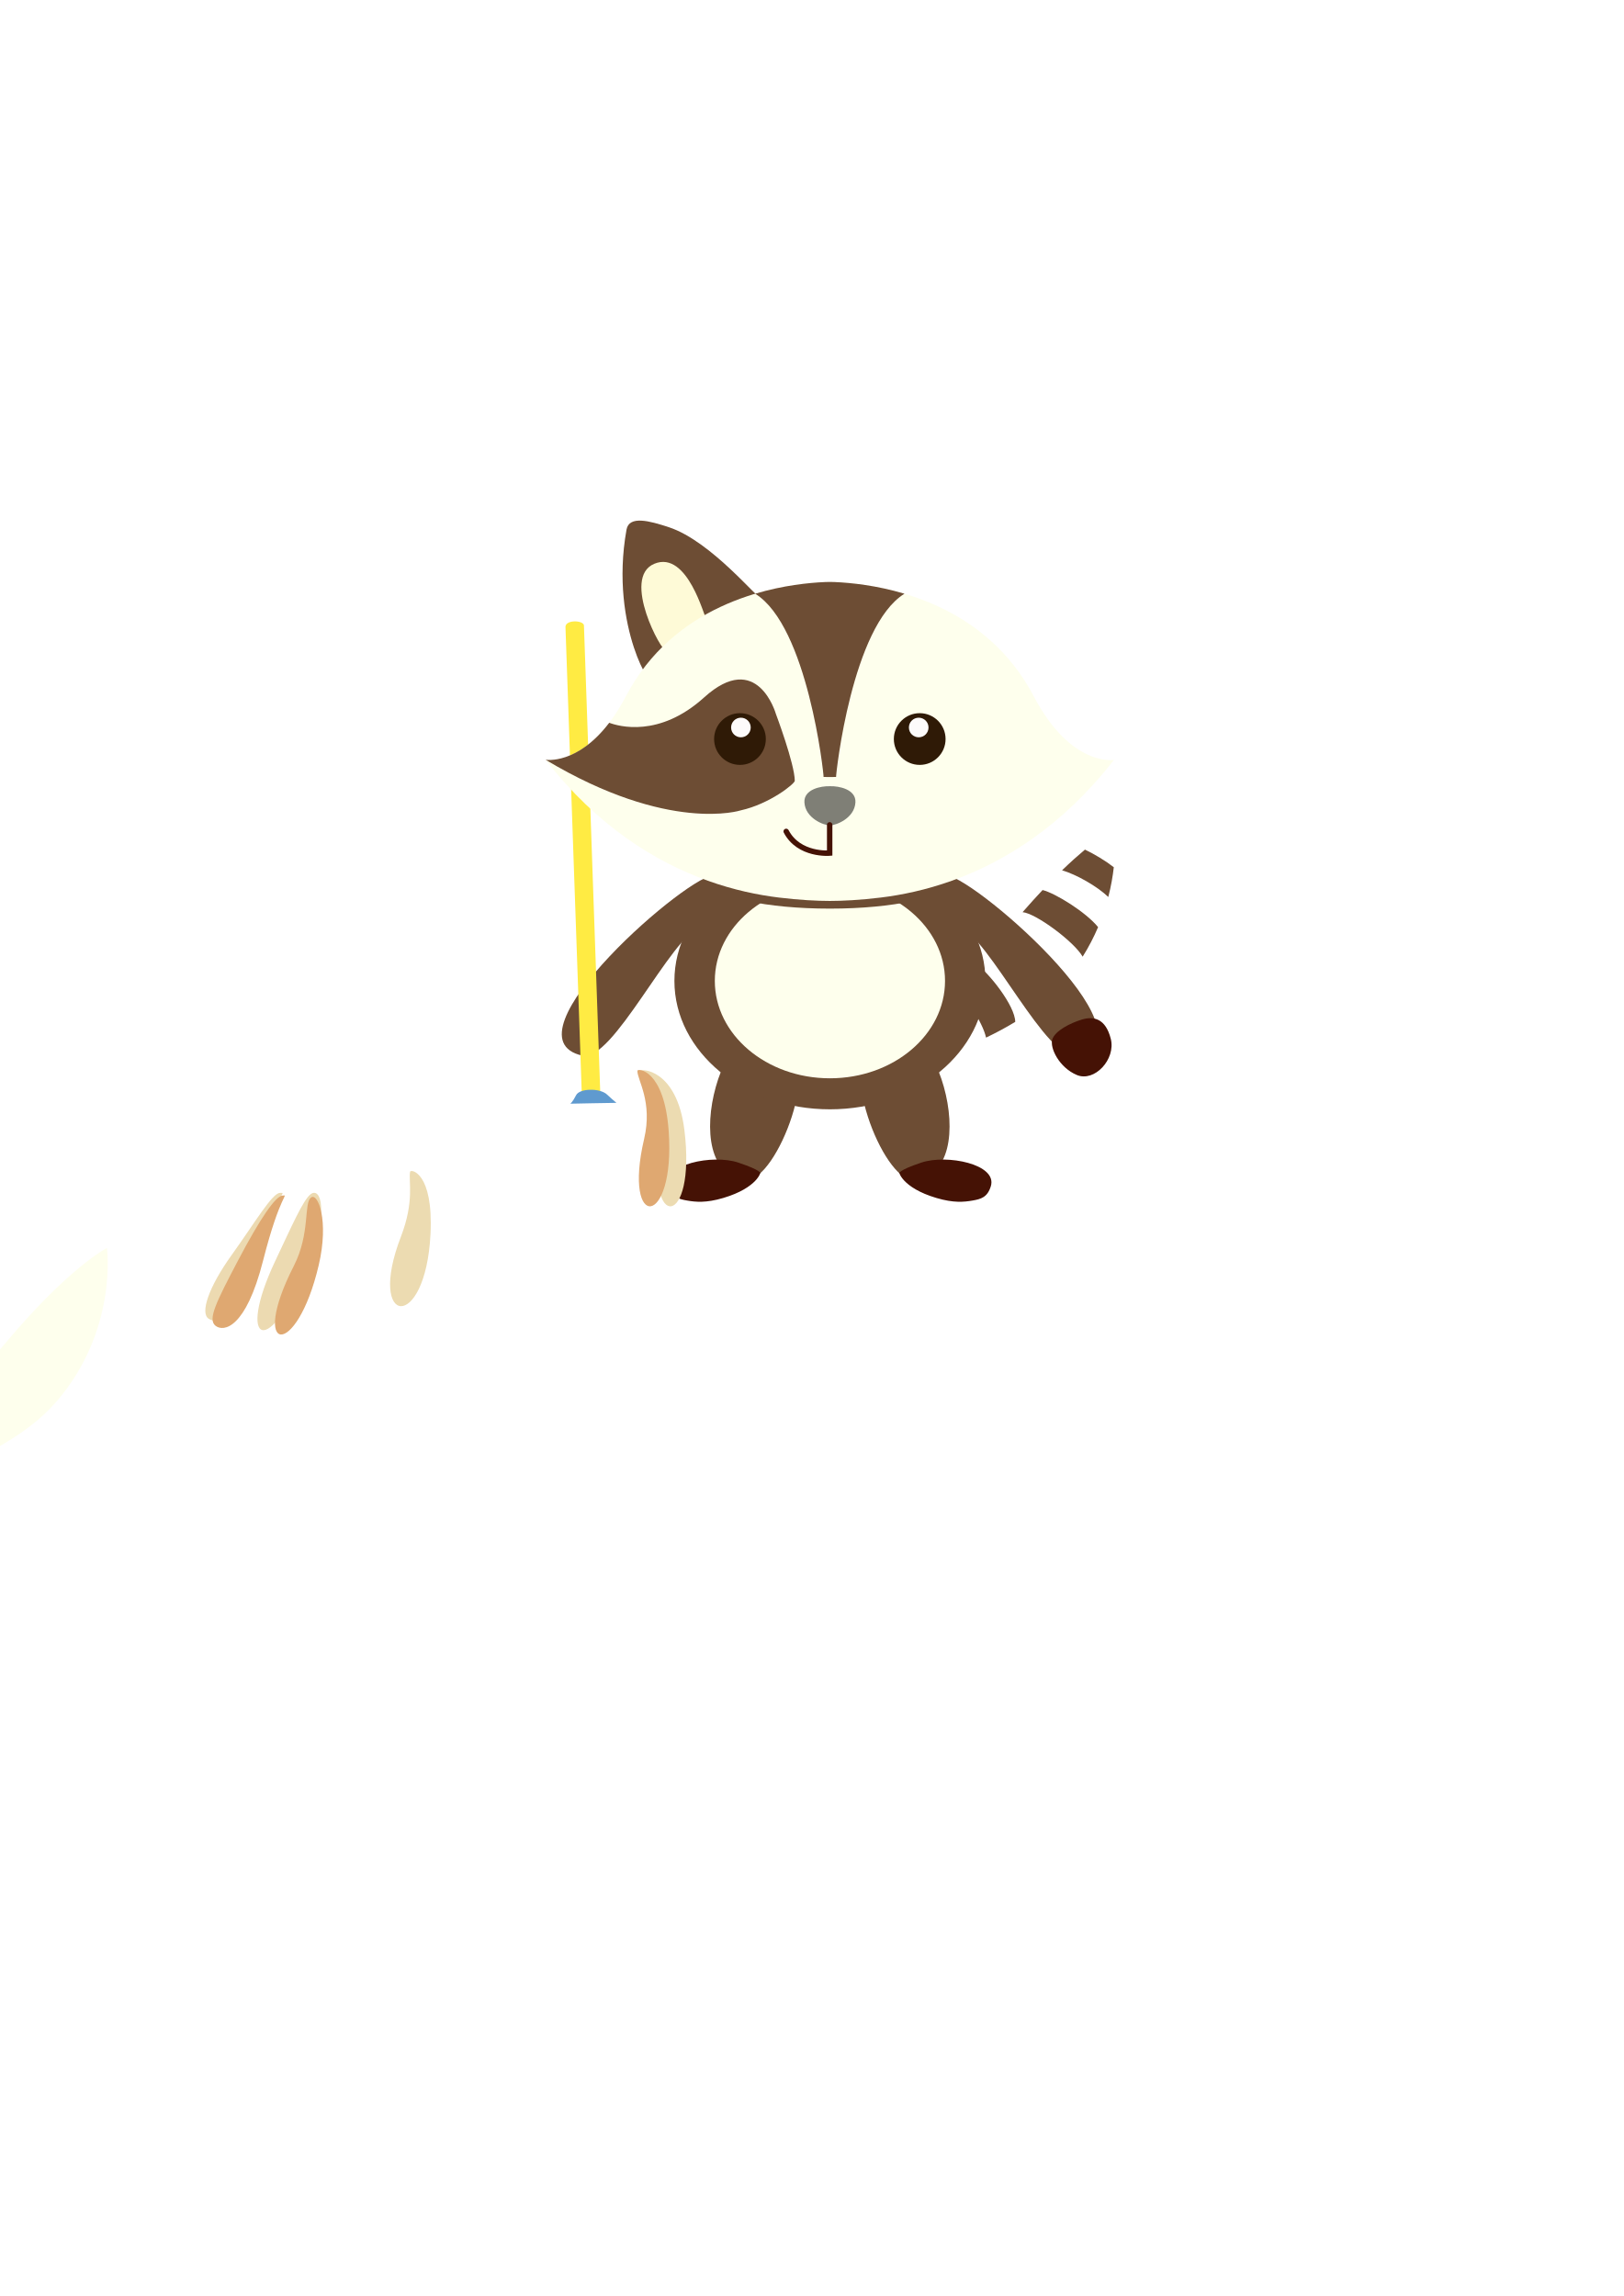
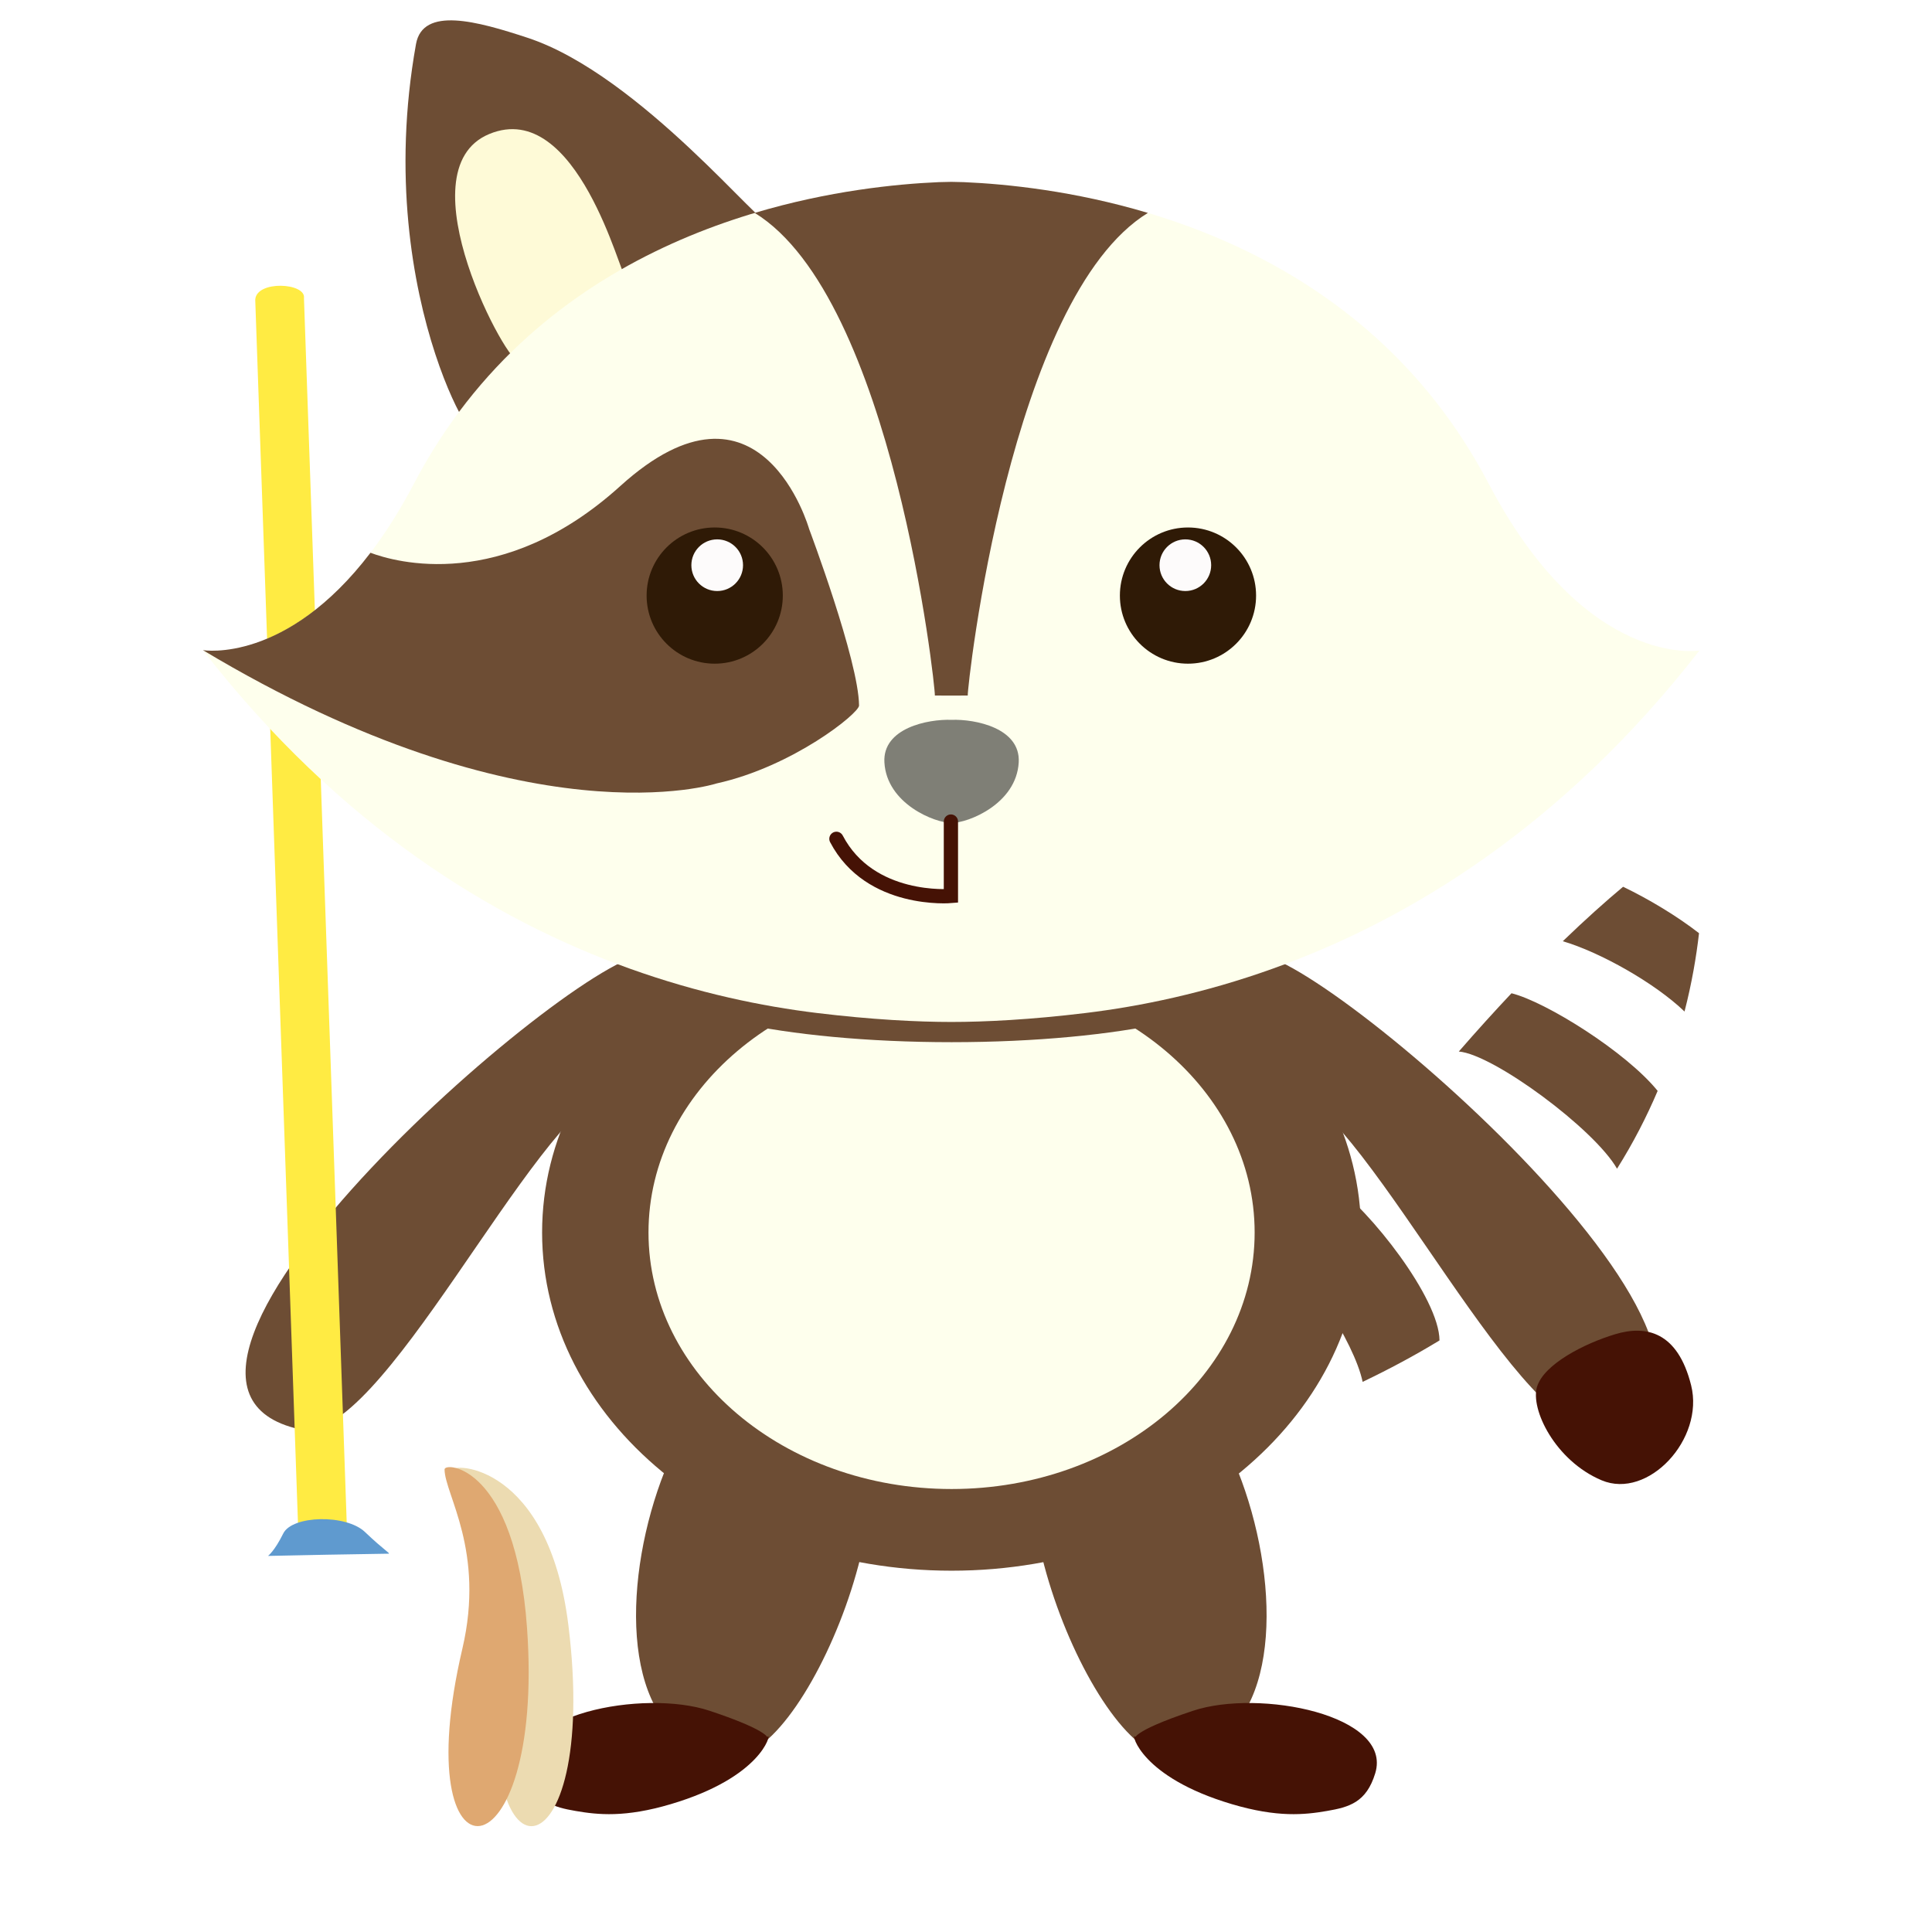
- <svg xmlns="http://www.w3.org/2000/svg" xmlns:ns1="https://boxy-svg.com" width="210mm" height="297mm" viewBox="0 0 210 297" version="1.1" id="svg1">
-   <defs id="defs1">
-     <linearGradient id="gradient-1" ns1:pinned="true" />
-     <ns1:export>
-       <ns1:file format="html" />
-     </ns1:export>
-   </defs>
-   <g style="">
+ <svg xmlns="http://www.w3.org/2000/svg" width="100px" height="100px" viewBox="0 0 87.8 94.9">
+   <g style="transform-origin: 65.194px 67.343px;" transform="matrix(1, 0, 0, 1, -64.14623, -66.34313)" id="object-0">
    <g transform="matrix(-1, 0, 0, 1, 215.3195, 0)">
      <a transform="matrix(-1, 0, 0, 1, 215.989, 0)">
        <path style="stroke-opacity: 0; stroke: rgb(254, 255, 237); fill: rgb(109, 77, 52); transform-origin: 115.38px 144.319px;" d="M 113.989 134.012 C 121.113 127.168 128.642 152.225 118.684 152.571 C 114.948 152.701 108.604 136.99 113.989 134.012 Z">
          </path>
        <path d="M 128.817 153.447 C 128.38 154.88 127.537 155.11 126.446 155.298 C 125.355 155.486 124.017 155.63 121.771 154.962 C 119.525 154.296 118.296 153.429 117.645 152.746 C 116.995 152.063 116.924 151.565 116.997 151.632 C 117.07 151.701 116.974 151.657 117.267 151.462 C 117.559 151.265 118.242 150.917 119.868 150.376 C 121.495 149.835 123.951 149.886 125.891 150.431 C 127.83 150.977 129.255 152.017 128.817 153.447 Z" style="stroke: rgb(0, 0, 0); stroke-width: 0px; fill: rgb(69, 18, 5);">
          </path>
      </a>
      <a style="">
        <path style="stroke-opacity: 0; stroke: rgb(254, 255, 237); fill: rgb(109, 77, 52); transform-origin: 115.38px 144.319px;" d="M 113.989 134.012 C 121.113 127.168 128.642 152.225 118.684 152.571 C 114.948 152.701 108.604 136.99 113.989 134.012 Z">
          </path>
        <path d="M 128.817 153.447 C 128.38 154.88 127.537 155.11 126.446 155.298 C 125.355 155.486 124.017 155.63 121.771 154.962 C 119.525 154.296 118.296 153.429 117.645 152.746 C 116.995 152.063 116.924 151.565 116.997 151.632 C 117.07 151.701 116.974 151.657 117.267 151.462 C 117.559 151.265 118.242 150.917 119.868 150.376 C 121.495 149.835 123.951 149.886 125.891 150.431 C 127.83 150.977 129.255 152.017 128.817 153.447 Z" style="stroke: rgb(0, 0, 0); stroke-width: 0px; fill: rgb(69, 18, 5);">
          </path>
      </a>
    </g>
    <g>
      <path d="M 135.49 120.669 C 136.622 132.82 126.105 149.227 123.485 150.4 C 120.152 151.892 126.95 133.806 125.514 120.669 C 124.078 107.532 125.722 102.192 125.74 102.195 C 125.74 102.195 134.358 108.518 135.49 120.669 Z" style="stroke: rgb(0, 0, 0); stroke-width: 0px; fill: rgb(254, 255, 237); transform-box: fill-box; transform-origin: 50% 50%;" transform="matrix(0.694659, 0.719339, -0.719339, 0.694659, 0.000011, -0.00001)">
        </path>
      <path d="M 137.608 127.023 C 136.7 128.08 135.647 129.065 134.489 129.981 C 133.895 127.877 129.814 123.49 127.913 122.798 C 128.88 121.867 129.789 120.908 130.611 119.927 C 132.025 119.969 137.032 124.327 137.793 126.805 C 137.732 126.878 137.67 126.951 137.608 127.023 Z M 140.322 109.901 C 141.585 110.506 142.979 111.346 144.052 112.181 C 143.921 113.332 143.7 114.634 143.34 116.029 C 141.892 114.635 139.2 113.117 137.361 112.576 C 138.478 111.498 139.467 110.616 140.322 109.901 Z M 134.841 115.132 C 136.519 115.548 140.466 118.008 142.02 119.928 C 141.488 121.181 140.832 122.465 140.025 123.75 C 138.914 121.8 133.955 118.133 132.253 117.994 C 133.163 116.948 134.026 115.997 134.841 115.132 Z M 126.047 124.505 C 127.882 125.779 131.291 130.108 131.305 132.185 C 130.095 132.923 128.825 133.601 127.529 134.221 C 127.118 132.254 124.668 128.539 122.94 127.044 C 123.998 126.227 125.042 125.38 126.047 124.505 Z M 120.268 129.028 C 122.164 130.587 124.51 134.143 123.671 135.875 C 121.966 136.529 120.269 137.086 118.652 137.546 C 118.472 135.899 117.192 133.49 115.872 132.056 C 117.274 131.12 118.764 130.108 120.268 129.028 Z" style="stroke: rgb(0, 0, 0); fill: rgb(109, 77, 52); stroke-width: 0px;">
        </path>
    </g>
    <g transform="matrix(1, 0, 0, 1, 0.012274, 0.034884)">
      <ellipse style="stroke-width: 0px; stroke: rgb(109, 77, 52); fill: rgb(109, 77, 52);" cx="107.325" cy="126.849" rx="20.113" ry="16.612">
        </ellipse>
      <ellipse style="stroke-width: 0px; stroke: rgb(225, 192, 165); fill: rgb(254, 255, 237);" cx="107.325" cy="126.849" rx="14.887" ry="12.6">
        </ellipse>
    </g>
    <a transform="matrix(1, 0, 0, 1, -0.343239, -0.977842)" style="">
      <g>
        <path style="stroke-opacity: 0; stroke: rgb(254, 255, 237); fill: rgb(109, 77, 52);" d="M 140.274 137.544 C 137.482 138.29 112.327 116.604 123.087 114.223 C 127.029 113.351 134.44 129.497 138.451 130.99 C 140.698 131.826 144.848 134.277 140.274 137.544 Z" transform="matrix(-1, 0, 0, -1, 262.7596, 251.7522)">
          <animate attributeName="d" values="M 140.274 137.544 C 137.482 138.29 112.327 116.604 123.087 114.223 C 127.029 113.351 134.44 129.497 138.451 130.99 C 140.698 131.826 144.848 134.277 140.274 137.544 Z;M 139.165 141.673 C 147.419 134.023 108.41 132.902 115.022 123.964 C 116.889 121.44 136.631 131.303 137.804 130.082 C 139.465 128.353 146.644 139.047 139.165 141.673 Z;M 139.165 141.673 C 147.419 134.023 112.505 139.474 112.486 133.014 C 112.477 129.875 136.631 131.303 137.804 130.082 C 139.465 128.353 146.644 139.047 139.165 141.673 Z" dur="0.5s" fill="freeze" keyTimes="0; 0.52; 1">
            </animate>
          <animate attributeName="d" values="M 139.165 141.673 C 147.419 134.023 112.505 139.474 112.486 133.014 C 112.477 129.875 136.631 131.303 137.804 130.082 C 139.465 128.353 146.644 139.047 139.165 141.673 Z;M 139.165 141.673 C 147.419 131.184 118.639 149.548 115.942 144.285 C 114.522 141.513 136.631 131.303 137.804 130.082 C 139.465 128.353 146.644 139.047 139.165 141.673 Z;M 139.165 141.673 C 147.419 134.023 112.505 139.474 112.486 133.014 C 112.477 129.875 136.631 131.303 137.804 130.082 C 139.465 128.353 146.644 139.047 139.165 141.673 Z" begin="0.5s" dur="0.5s" fill="freeze" keyTimes="0; 0.5; 1" repeatCount="3" />
          <animate attributeName="d" values="M 139.165 141.673 C 147.419 134.023 112.505 139.474 112.486 133.014 C 112.477 129.875 136.631 131.303 137.804 130.082 C 139.465 128.353 146.644 139.047 139.165 141.673 Z; M 139.165 141.673 C 147.419 134.023 108.41 132.902 115.022 123.964 C 116.889 121.44 136.631 131.303 137.804 130.082 C 139.465 128.353 146.644 139.047 139.165 141.673 Z;M 140.274 137.544 C 137.482 138.29 112.327 116.604 123.087 114.223 C 127.029 113.351 134.44 129.497 138.451 130.99 C 140.698 131.826 144.848 134.277 140.274 137.544 Z" begin="2s" dur="0.5s" fill="freeze" />
        </path>
        <path d="M 144.008 135.368 C 144.669 138.011 141.892 140.994 139.611 140.033 C 137.331 139.072 136.09 136.528 136.443 135.425 C 136.796 134.321 138.76 133.315 140.277 132.858 C 141.794 132.4 143.348 132.725 144.008 135.368 Z" style="stroke-width: 0px; stroke: rgb(69, 18, 5); fill: rgb(69, 18, 5); transform-box: fill-box; transform-origin: 50% 50%;">
          <animateTransform type="translate" additive="sum" attributeName="transform" values="0 0;5 -8;7 -18" begin="0s" dur="0.5s" fill="freeze" keyTimes="0; 0.376; 1" />
          <animateTransform type="rotate" additive="sum" attributeName="transform" values="0;-55" begin="0s" dur="0.5s" fill="freeze" keyTimes="0; 1" />
          <animateTransform type="translate" additive="sum" attributeName="transform" values="0 0;5.5 -7;0 0" begin="0.5s" dur="0.5s" fill="freeze" keyTimes="0; 0.5; 1" repeatCount="3" />
          <animateTransform type="rotate" additive="sum" attributeName="transform" values="0;-21;0" begin="0.5s" dur="0.51s" fill="freeze" keyTimes="0; 0.491; 1" repeatCount="3" />
          <animateTransform type="translate" additive="sum" attributeName="transform" values="0 0;-8 4;-19 5" begin="2s" dur="0.5s" fill="freeze" keyTimes="0; 0.538; 1" />
          <animateTransform type="rotate" additive="sum" attributeName="transform" values="0;55" begin="2s" dur="0.5s" fill="freeze" keyTimes="0; 1" />
        </path>
      </g>
      <g style="transform-origin: 83.288px 112.101px;">
        <path style="stroke-opacity: 0; stroke: rgb(254, 255, 237); fill: rgb(109, 77, 52);" d="M 92.851 114.208 C 90.059 113.462 64.904 135.148 75.664 137.529 C 79.606 138.401 87.017 122.255 91.028 120.762 C 93.275 119.926 97.425 117.475 92.851 114.208 Z">
          </path>
        <g style="">
          <path d="M 73.477 82.048 C 73.524 81.075 75.979 81.208 75.87 81.965 L 77.994 142.802 L 75.602 142.885 L 73.477 82.048 Z" style="stroke-width: 0px; stroke: rgb(0, 0, 0); fill: rgb(255, 235, 67); transform-origin: 50% 50%; transform-box: fill-box;">
            </path>
          <path style="stroke-width: 0px; stroke: rgb(236, 152, 0); fill: rgb(236, 218, 177); transform-origin: 70.71px 150.667px;" d="M 72.98 150.211 C 72.958 159.102 69.7 160.122 68.441 159.667 C 67.182 159.212 67.446 155.708 69.333 150.924 C 71.22 146.14 72.443 141.901 73.414 141.635 C 74.385 141.369 73.002 141.32 72.98 150.211 Z" transform="matrix(0.96964, 0.244537, -0.244537, 0.96964, -0.000004, -0.000001)" />
          <path style="stroke-width: 0px; stroke: rgb(236, 152, 0); fill: rgb(223, 168, 113); transform-box: fill-box; transform-origin: 50% 50%;" d="M 73.441 150.664 C 73.422 159.76 70.747 160.875 69.54 160.339 C 68.333 159.803 68.854 157.421 70.307 151.394 C 71.761 145.367 72.98 142.162 73.814 141.89 C 74.649 141.617 73.46 141.568 73.441 150.664 Z" transform="matrix(0.96964, 0.244537, -0.244537, 0.96964, -0.000002, 0.000002)" />
          <path style="stroke-width: 0px; stroke: rgb(236, 152, 0); fill: rgb(236, 219, 177); transform-origin: 81.714px 150.822px;" d="M 83.101 150.488 C 84.176 163.22 77.549 163.537 79.887 151.381 C 80.82 146.529 77.638 143.869 77.679 142.652 C 77.692 142.265 82.426 142.498 83.101 150.488 Z" transform="matrix(0.999252, -0.038682, 0.038682, 0.999252, 0, 0)" />
          <path style="stroke-width: 0px; stroke: rgb(236, 152, 0); fill: rgb(223, 168, 113); transform-origin: 79.678px 150.873px;" d="M 81.065 150.539 C 81.47 163.098 74.571 163.345 77.851 151.432 C 79.163 146.668 77.277 143.813 77.318 142.596 C 77.331 142.209 80.807 142.525 81.065 150.539 Z" transform="matrix(0.999252, -0.038682, 0.038682, 0.999252, 0, 0)" />
          <path style="stroke-width: 0px; stroke: rgb(236, 218, 177); fill: rgb(236, 219, 177); transform-origin: 77.504px 150.927px;" d="M 79.116 150.593 C 80.367 163.325 72.66 163.642 75.379 151.486 C 76.464 146.634 75.267 144.214 75.315 142.997 C 75.33 142.61 78.331 142.603 79.116 150.593 Z" transform="matrix(0.989046, 0.147605, -0.147605, 0.989046, -0.000001, -0.000001)" />
          <path style="stroke-width: 0px; stroke: rgb(236, 152, 0); fill: rgb(236, 218, 177); transform-origin: 73.911px 151.459px;" d="M 76.136 151.05 C 74.022 164.568 69.351 163.534 71.905 151.814 C 72.988 146.846 73.651 143.311 74.426 142.371 C 75.463 141.114 77.251 143.924 76.136 151.05 Z" transform="matrix(0.97441, 0.22478, -0.22478, 0.97441, -0.000001, 0.000001)" />
          <path style="stroke-width: 0px; stroke: rgb(236, 152, 0); fill: rgb(223, 168, 113); transform-origin: 75.838px 151.679px;" d="M 77.508 151.079 C 77.459 163.727 71.256 164.39 74.391 151.901 C 75.551 147.279 73.773 143.672 74.584 142.759 C 75.293 141.961 77.531 145.129 77.508 151.079 Z" transform="matrix(0.97441, 0.22478, -0.22478, 0.97441, 0.000001, 0.000001)" />
          <path d="M 74.853 142.645 C 75.296 141.75 77.943 141.69 78.869 142.575 C 79.795 143.46 80.126 143.624 80.031 143.638 L 76.989 143.689 L 74.104 143.748 C 74.1 143.747 74.41 143.54 74.853 142.645 Z" style="stroke: rgb(0, 0, 0); stroke-width: 0px; fill: rgb(95, 154, 207);" />
        </g>
        <path d="M 79.289 137.534 C 79.95 134.891 77.173 131.908 74.892 132.869 C 72.612 133.83 71.371 136.374 71.724 137.477 C 72.077 138.581 74.041 139.587 75.558 140.044 C 77.075 140.502 78.629 140.177 79.289 137.534 Z" style="stroke-width: 0px; stroke: rgb(69, 18, 5); fill: rgb(69, 18, 5); transform-box: fill-box; transform-origin: 50% 50%;" transform="matrix(-1, 0, 0, -1, -0.000001, -0.000011)">
          </path>
      </g>
    </a>
    <g id="layer2" style="transform-origin: 107.325px 91.943px;">
      <ellipse style="stroke-width: 0px; stroke: rgb(255, 77, 77); fill: rgb(109, 77, 52);" cx="107.337" cy="114.233" rx="14.955" ry="3.302">
        </ellipse>
      <path style="stroke-width: 0px; paint-order: fill; stroke: rgb(109, 77, 52); fill: rgb(109, 77, 52);" d="M 83.615 86.743 C 85.004 90.166 78.72 81.372 81.03 68.509 C 81.365 66.644 84.039 67.385 86.514 68.2 C 92.064 70.027 98.24 77.823 98.349 77.255 L 83.615 86.743 Z">
        </path>
      <path style="stroke: rgb(0, 0, 0); stroke-width: 0px; fill: rgb(254, 250, 215);" d="M 86.086 84.065 C 85.673 84.537 80.297 74.721 84.63 72.925 C 88.963 71.129 91.13 80.088 91.274 79.814 L 86.086 84.065 Z">
        </path>
      <path style="stroke: rgb(0, 0, 0); stroke-width: 0px; paint-order: fill; fill: rgb(109, 77, 52); transform-box: fill-box; transform-origin: 50% 50%;" d="M 119.4 68.087 C 120.789 64.664 114.505 73.458 116.815 86.321 C 117.15 88.186 119.824 87.445 122.299 86.63 C 127.849 84.803 134.025 77.007 134.134 77.575 L 119.4 68.087 Z" transform="matrix(-1, 0, 0, -1, -0.000013, 0)">
        </path>
      <path style="stroke: rgb(0, 0, 0); stroke-width: 0px; fill: rgb(254, 250, 215); transform-box: fill-box; transform-origin: 50% 50%;" d="M 126.509 72.703 C 126.096 72.231 120.72 82.047 125.053 83.843 C 129.386 85.639 131.553 76.68 131.697 76.954 L 126.509 72.703 Z" transform="matrix(-1, 0, 0, -1, 0.000003, -0.000001)">
        </path>
      <path style="stroke: none; stroke-width: 1; stroke-dasharray: none; stroke-opacity: 1; fill-rule: nonzero; paint-order: stroke; fill: rgb(254, 255, 237);" d="M 80.937 90.086 C 82.477 87.152 84.391 84.795 86.493 82.903 C 88.595 81.011 90.884 79.584 93.174 78.508 C 95.464 77.432 97.755 76.709 99.859 76.223 C 101.963 75.737 103.881 75.49 105.425 75.368 C 105.425 75.368 105.741 75.348 106.136 75.327 C 106.532 75.307 107.006 75.286 107.323 75.286 C 107.641 75.286 108.116 75.307 108.512 75.327 C 108.908 75.348 109.224 75.368 109.224 75.368 C 110.769 75.489 112.686 75.737 114.79 76.223 C 116.894 76.708 119.185 77.432 121.475 78.508 C 123.765 79.584 126.054 81.011 128.156 82.903 C 130.258 84.795 132.173 87.152 133.712 90.086 C 134.911 92.373 136.159 94.03 137.355 95.228 C 138.551 96.427 139.696 97.168 140.692 97.622 C 141.687 98.077 142.532 98.246 143.128 98.301 C 143.724 98.357 144.072 98.298 144.072 98.298 C 140.712 102.618 137.143 105.926 133.578 108.454 C 130.013 110.982 126.451 112.729 123.106 113.927 C 119.761 115.125 116.632 115.772 113.931 116.101 C 111.23 116.43 108.974 116.542 107.325 116.542 C 105.691 116.542 103.42 116.43 100.719 116.101 C 98.018 115.772 94.888 115.125 91.543 113.927 C 88.197 112.729 84.636 110.982 81.071 108.454 C 77.506 105.926 73.937 102.618 70.577 98.298 C 70.577 98.298 70.924 98.357 71.521 98.301 C 72.117 98.246 72.962 98.077 73.957 97.622 C 74.952 97.167 76.098 96.427 77.294 95.228 C 78.49 94.03 79.737 92.373 80.937 90.086 Z" id="path-2" />
      <path style="stroke: rgb(255, 120, 120); stroke-miterlimit: 1; stroke-width: 0px; fill: rgb(109, 77, 52);" d="M 107.802 100.509 L 107.562 100.509 L 107.321 100.509 L 107.079 100.509 L 106.837 100.509 L 106.837 100.508 L 106.677 100.508 L 106.517 100.508 C 106.53 100.282 106.013 95.397 104.645 90.048 C 103.277 84.698 101.059 78.885 97.669 76.801 C 99.479 76.261 101.205 75.906 102.746 75.675 C 104.288 75.444 105.643 75.336 106.71 75.29 L 107.325 75.276 L 107.939 75.29 C 109.006 75.336 110.362 75.444 111.903 75.675 C 113.444 75.906 115.171 76.261 116.98 76.801 C 113.59 78.885 111.372 84.698 110.004 90.048 C 108.637 95.397 108.12 100.282 108.132 100.508 L 107.967 100.508 L 107.802 100.508 L 107.802 100.509 Z" />
      <path style="stroke: none; stroke-width: 1; stroke-dasharray: none; stroke-opacity: 1; fill: rgb(109, 77, 52);" d="M 91.065 90.217 C 97.97 83.965 100.341 92.328 100.341 92.328 C 100.341 92.328 102.772 98.784 102.793 100.999 C 102.797 101.376 99.543 103.998 95.796 104.826 C 95.796 104.826 86.528 107.845 70.563 98.278 C 70.633 98.29 74.657 98.925 78.794 93.495 C 79.997 93.948 85.261 95.471 91.065 90.217 Z" id="path9">
        </path>
      <circle style="stroke: none; stroke-width: 1.491; stroke-dasharray: none; stroke-opacity: 1; fill: rgb(47, 26, 6);" id="path10" cx="95.703" cy="95.598" r="3.345" />
      <circle style="fill: rgb(253, 251, 251); stroke: none; stroke-width: 1.133; stroke-dasharray: none; stroke-opacity: 1;" id="path11" cx="95.825" cy="94.106" r="1.269">
        <animateTransform type="translate" additive="sum" attributeName="transform" values="0 0;0 1" begin="0s" dur="0.6s" fill="freeze" keyTimes="0; 1" calcMode="spline" keySplines="0.25 0.1 0.25 1" />
        <animateTransform type="translate" additive="sum" attributeName="transform" values="0 0;0 -1" begin="1.8s" dur="0.6s" fill="freeze" keyTimes="0; 1" calcMode="spline" keySplines="0 0 0.58 1" />
      </circle>
      <path style="stroke: rgb(0, 0, 0); fill-opacity: 0.5; stroke-width: 0px;" d="M 110.636 103.79 C 110.523 105.829 108.153 106.77 107.337 106.766 C 106.521 106.77 104.151 105.829 104.038 103.79 C 103.944 102.102 106.181 101.659 107.337 101.702 C 108.493 101.659 110.73 102.102 110.636 103.79 Z" />
      <path style="stroke-linecap: round; fill: rgba(255, 255, 255, 0); fill-opacity: 0.5; stroke-width: 0.7px; stroke: rgb(69, 18, 5);" d="M 107.305 106.698 L 107.305 110.355 C 107.305 110.355 103.33 110.702 101.681 107.546" />
      <path style="stroke: none; stroke-width: 1; stroke-dasharray: none; stroke-opacity: 1; transform-box: fill-box; transform-origin: 50% 50%; fill: rgb(109, 77, 52);" d="M 132.358 102.958 C 139.263 109.21 141.634 100.847 141.634 100.847 C 141.634 100.847 144.065 94.391 144.086 92.176 C 144.09 91.799 140.836 89.177 137.089 88.349 C 137.089 88.349 127.821 85.33 111.856 94.897 C 111.926 94.885 115.95 94.25 120.087 99.68 C 121.29 99.227 126.554 97.704 132.358 102.958 Z" id="path-3" transform="matrix(-1, 0, 0, -1, 0.000002, -0.000006)">
        </path>
      <circle style="stroke: none; stroke-width: 1.491; stroke-dasharray: none; stroke-opacity: 1; fill: rgb(47, 26, 6);" id="circle-1" cx="-118.95" cy="95.598" r="3.345" transform="matrix(-1, 0, 0, 1, 0, 0)" />
      <circle style="fill: rgb(253, 251, 251); stroke: none; stroke-width: 1.133; stroke-dasharray: none; stroke-opacity: 1;" id="circle-2" cx="-118.82" cy="94.106" r="1.269" transform="matrix(-1, 0, 0, 1, 0, 0)" />
      <path style="stroke: rgb(0, 0, 0); stroke-width: 0px; transform-box: fill-box; transform-origin: 50% 50%; fill: rgb(69, 18, 5);" d="M 110.611 104.675 C 110.498 102.636 108.128 101.695 107.312 101.699 C 106.496 101.695 104.126 102.636 104.013 104.675 C 103.919 106.363 106.156 106.806 107.312 106.763 C 108.468 106.806 110.705 106.363 110.611 104.675 Z" transform="matrix(-1, 0, 0, -1, 0.000006, -0.00001)" />
      <path style="stroke-linecap: round; fill: rgba(255, 255, 255, 0); fill-opacity: 0.5; stroke-width: 0.7px; transform-box: fill-box; transform-origin: 50% 50%; stroke: rgb(69, 18, 5);" d="M 112.968 110.366 L 112.968 106.709 C 112.968 106.709 108.993 106.362 107.344 109.518" transform="matrix(-1, 0, 0, -1, -0.000002, 0.000002)" />
      <path d="M 99.494 100.358 C 99.494 101.072 97.829 101.651 95.776 101.651 C 93.722 101.651 92.058 101.072 92.058 100.358 C 92.058 99.643 93.722 99.065 95.776 99.065 C 97.829 99.065 99.494 99.643 99.494 100.358 Z" style="stroke: rgb(0, 0, 0); stroke-width: 0px; fill: rgb(109, 77, 52);" transform="matrix(0.99949, 0.031934, -0.031934, 0.99949, 3.168664, -3.005973)">
        <animate attributeName="d" values="M 99.409 100.357 C 99.409 101.071 97.744 101.65 95.691 101.65 C 93.637 101.65 91.973 101.071 91.973 100.357 C 91.973 99.642 93.637 99.064 95.691 99.064 C 97.744 99.064 99.409 99.642 99.409 100.357 Z;M 99.409 100.357 C 99.408 101.071 97.744 101.65 95.691 101.65 C 93.637 101.65 91.973 101.071 91.973 100.357 C 91.973 99.642 92.593 93.335 95.62 93.399 C 98.647 93.463 99.41 99.633 99.409 100.357 Z" dur="0.2s" fill="freeze" keyTimes="0; 1" />
        <animate attributeName="d" values="M 99.409 100.357 C 99.408 101.071 97.744 101.65 95.691 101.65 C 93.637 101.65 91.973 101.071 91.973 100.357 C 91.973 99.642 92.593 93.335 95.62 93.399 C 98.647 93.463 99.41 99.633 99.409 100.357 Z; M 99.494 100.358 C 99.494 101.072 97.829 101.651 95.776 101.651 C 93.722 101.651 92.058 101.072 92.058 100.358 C 92.058 99.643 93.722 99.065 95.776 99.065 C 97.829 99.065 99.494 99.643 99.494 100.358 Z" begin="1.99s" dur="0.2s" fill="freeze" />
      </path>
      <animateTransform type="translate" additive="sum" attributeName="transform" values="0 0;0 1;0 0;0 1;0 0" begin="0.1s" dur="2s" fill="freeze" keyTimes="0; 0.2; 0.45; 0.7; 1" />
      <animateTransform type="rotate" additive="sum" attributeName="transform" values="0;2;0" dur="2s" fill="freeze" keyTimes="0; 0.5; 1" />
    </g>
  </g>
</svg>
